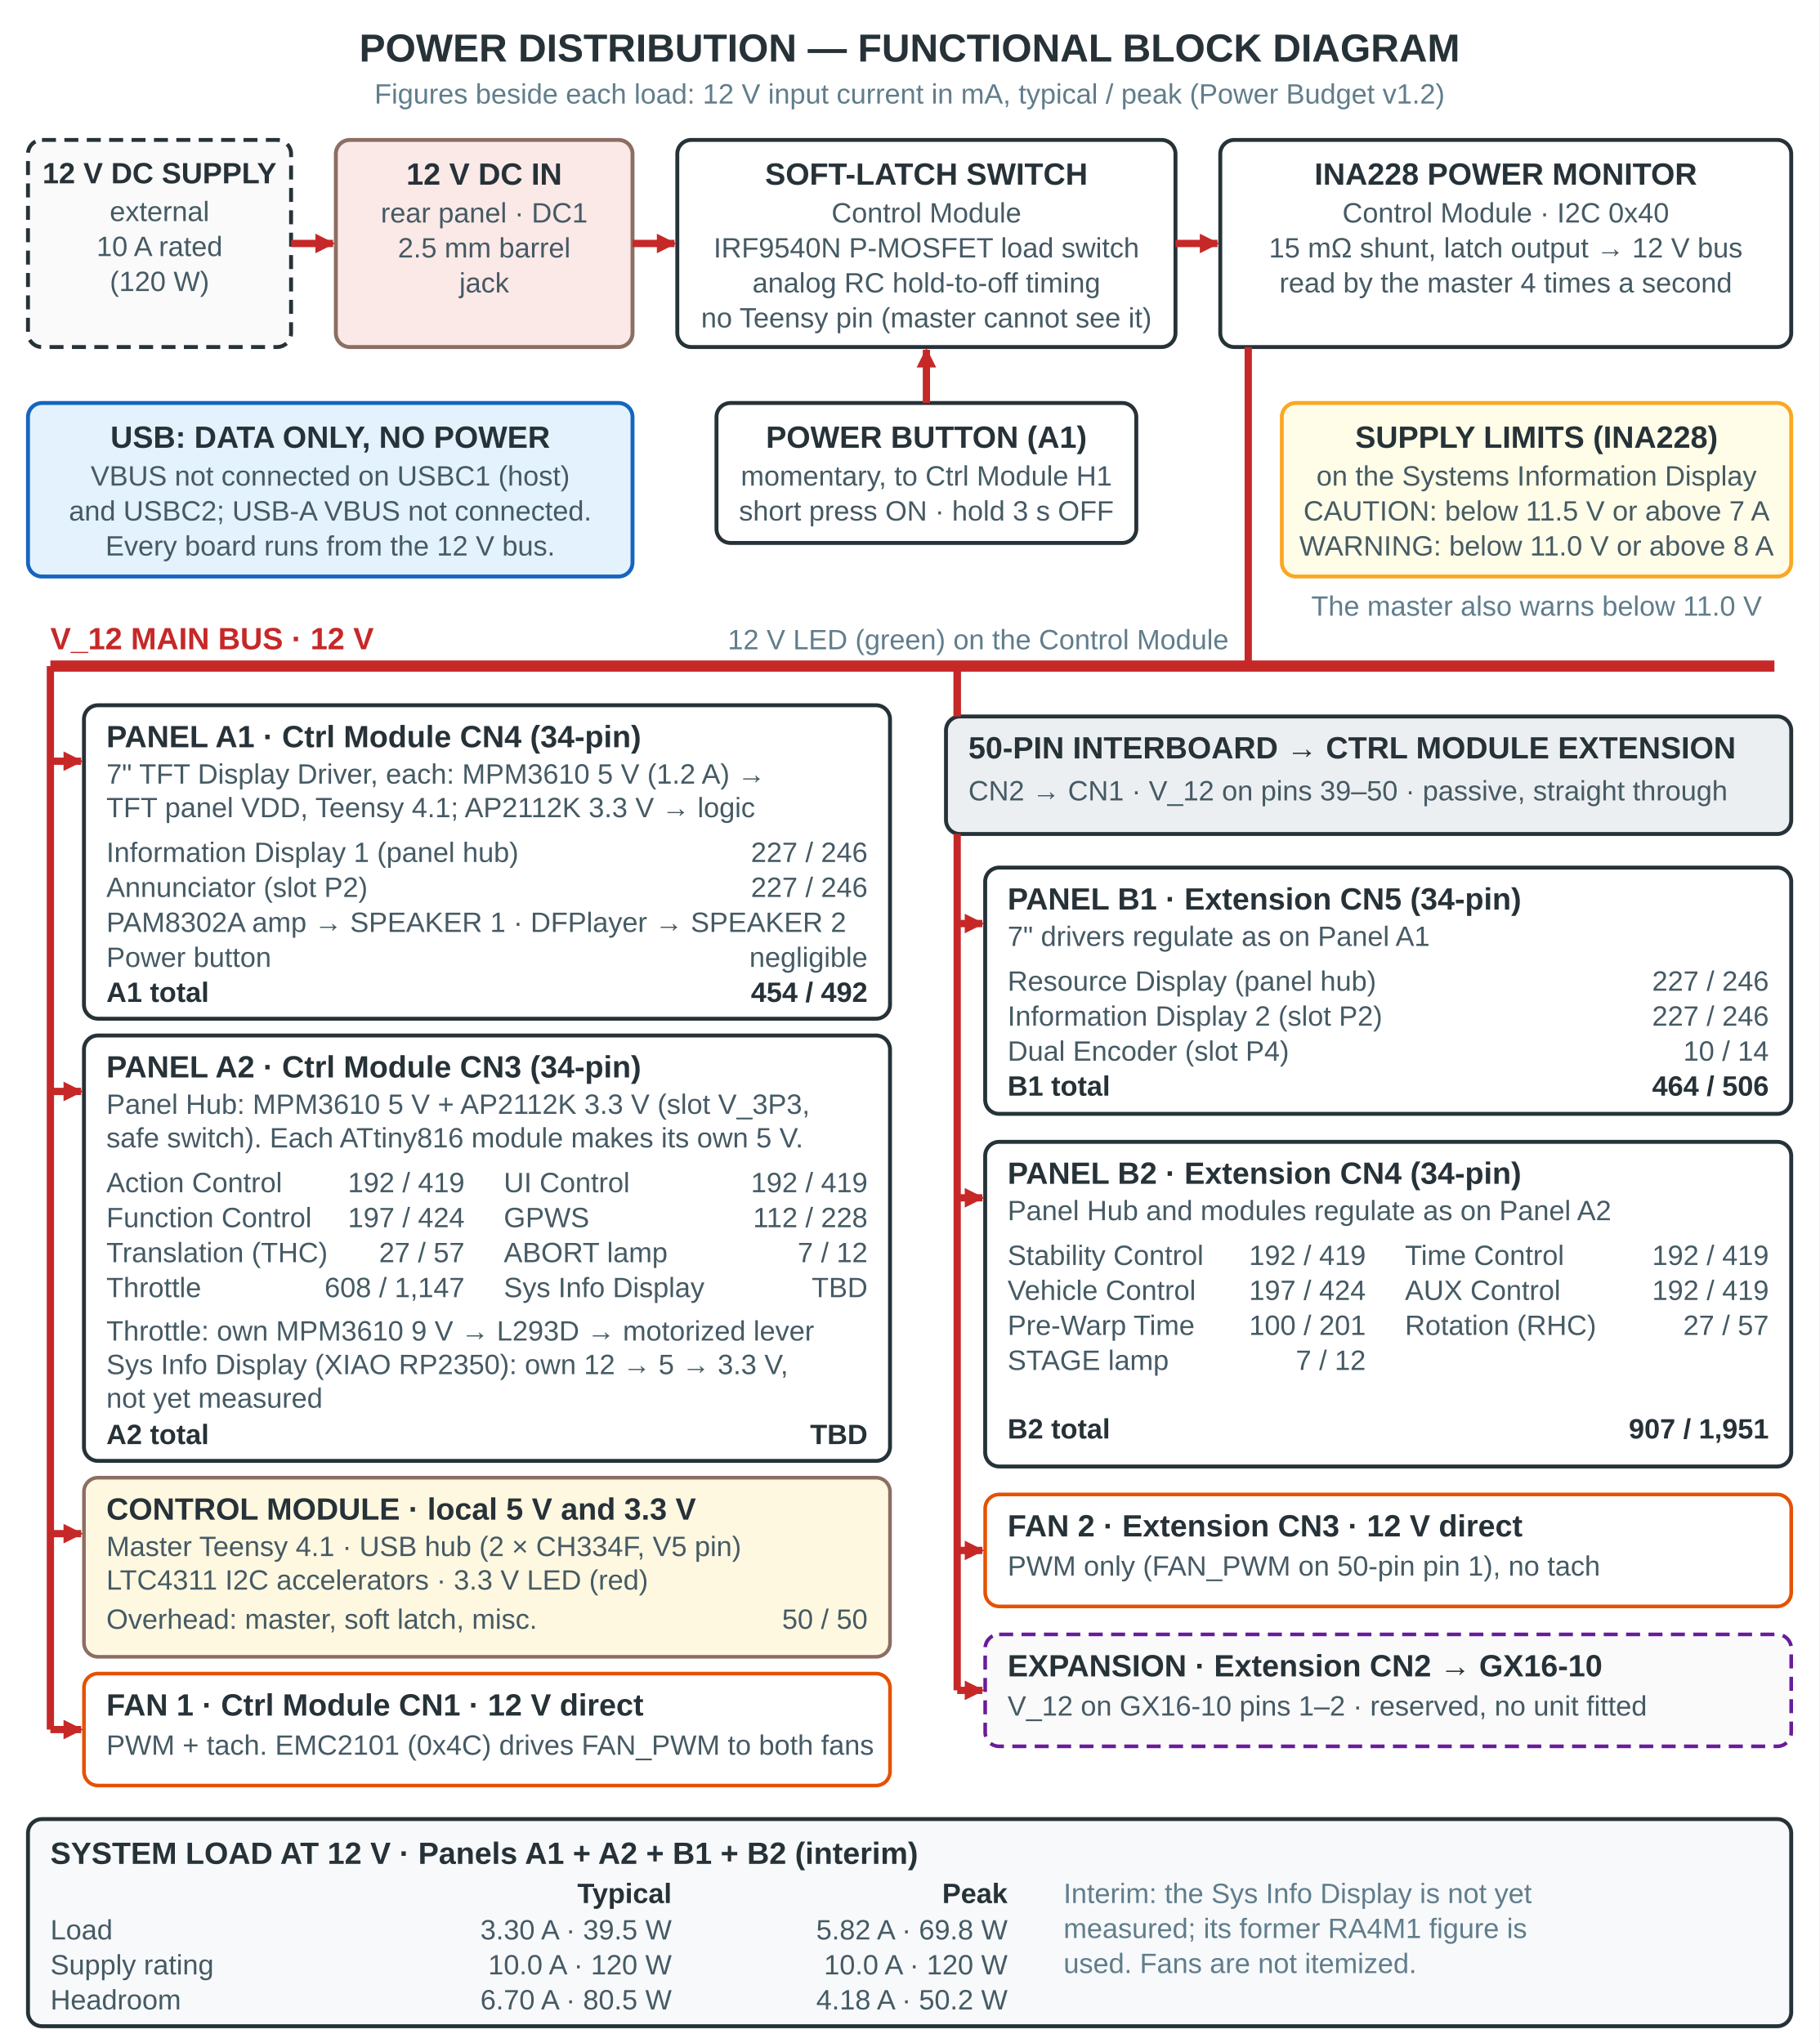
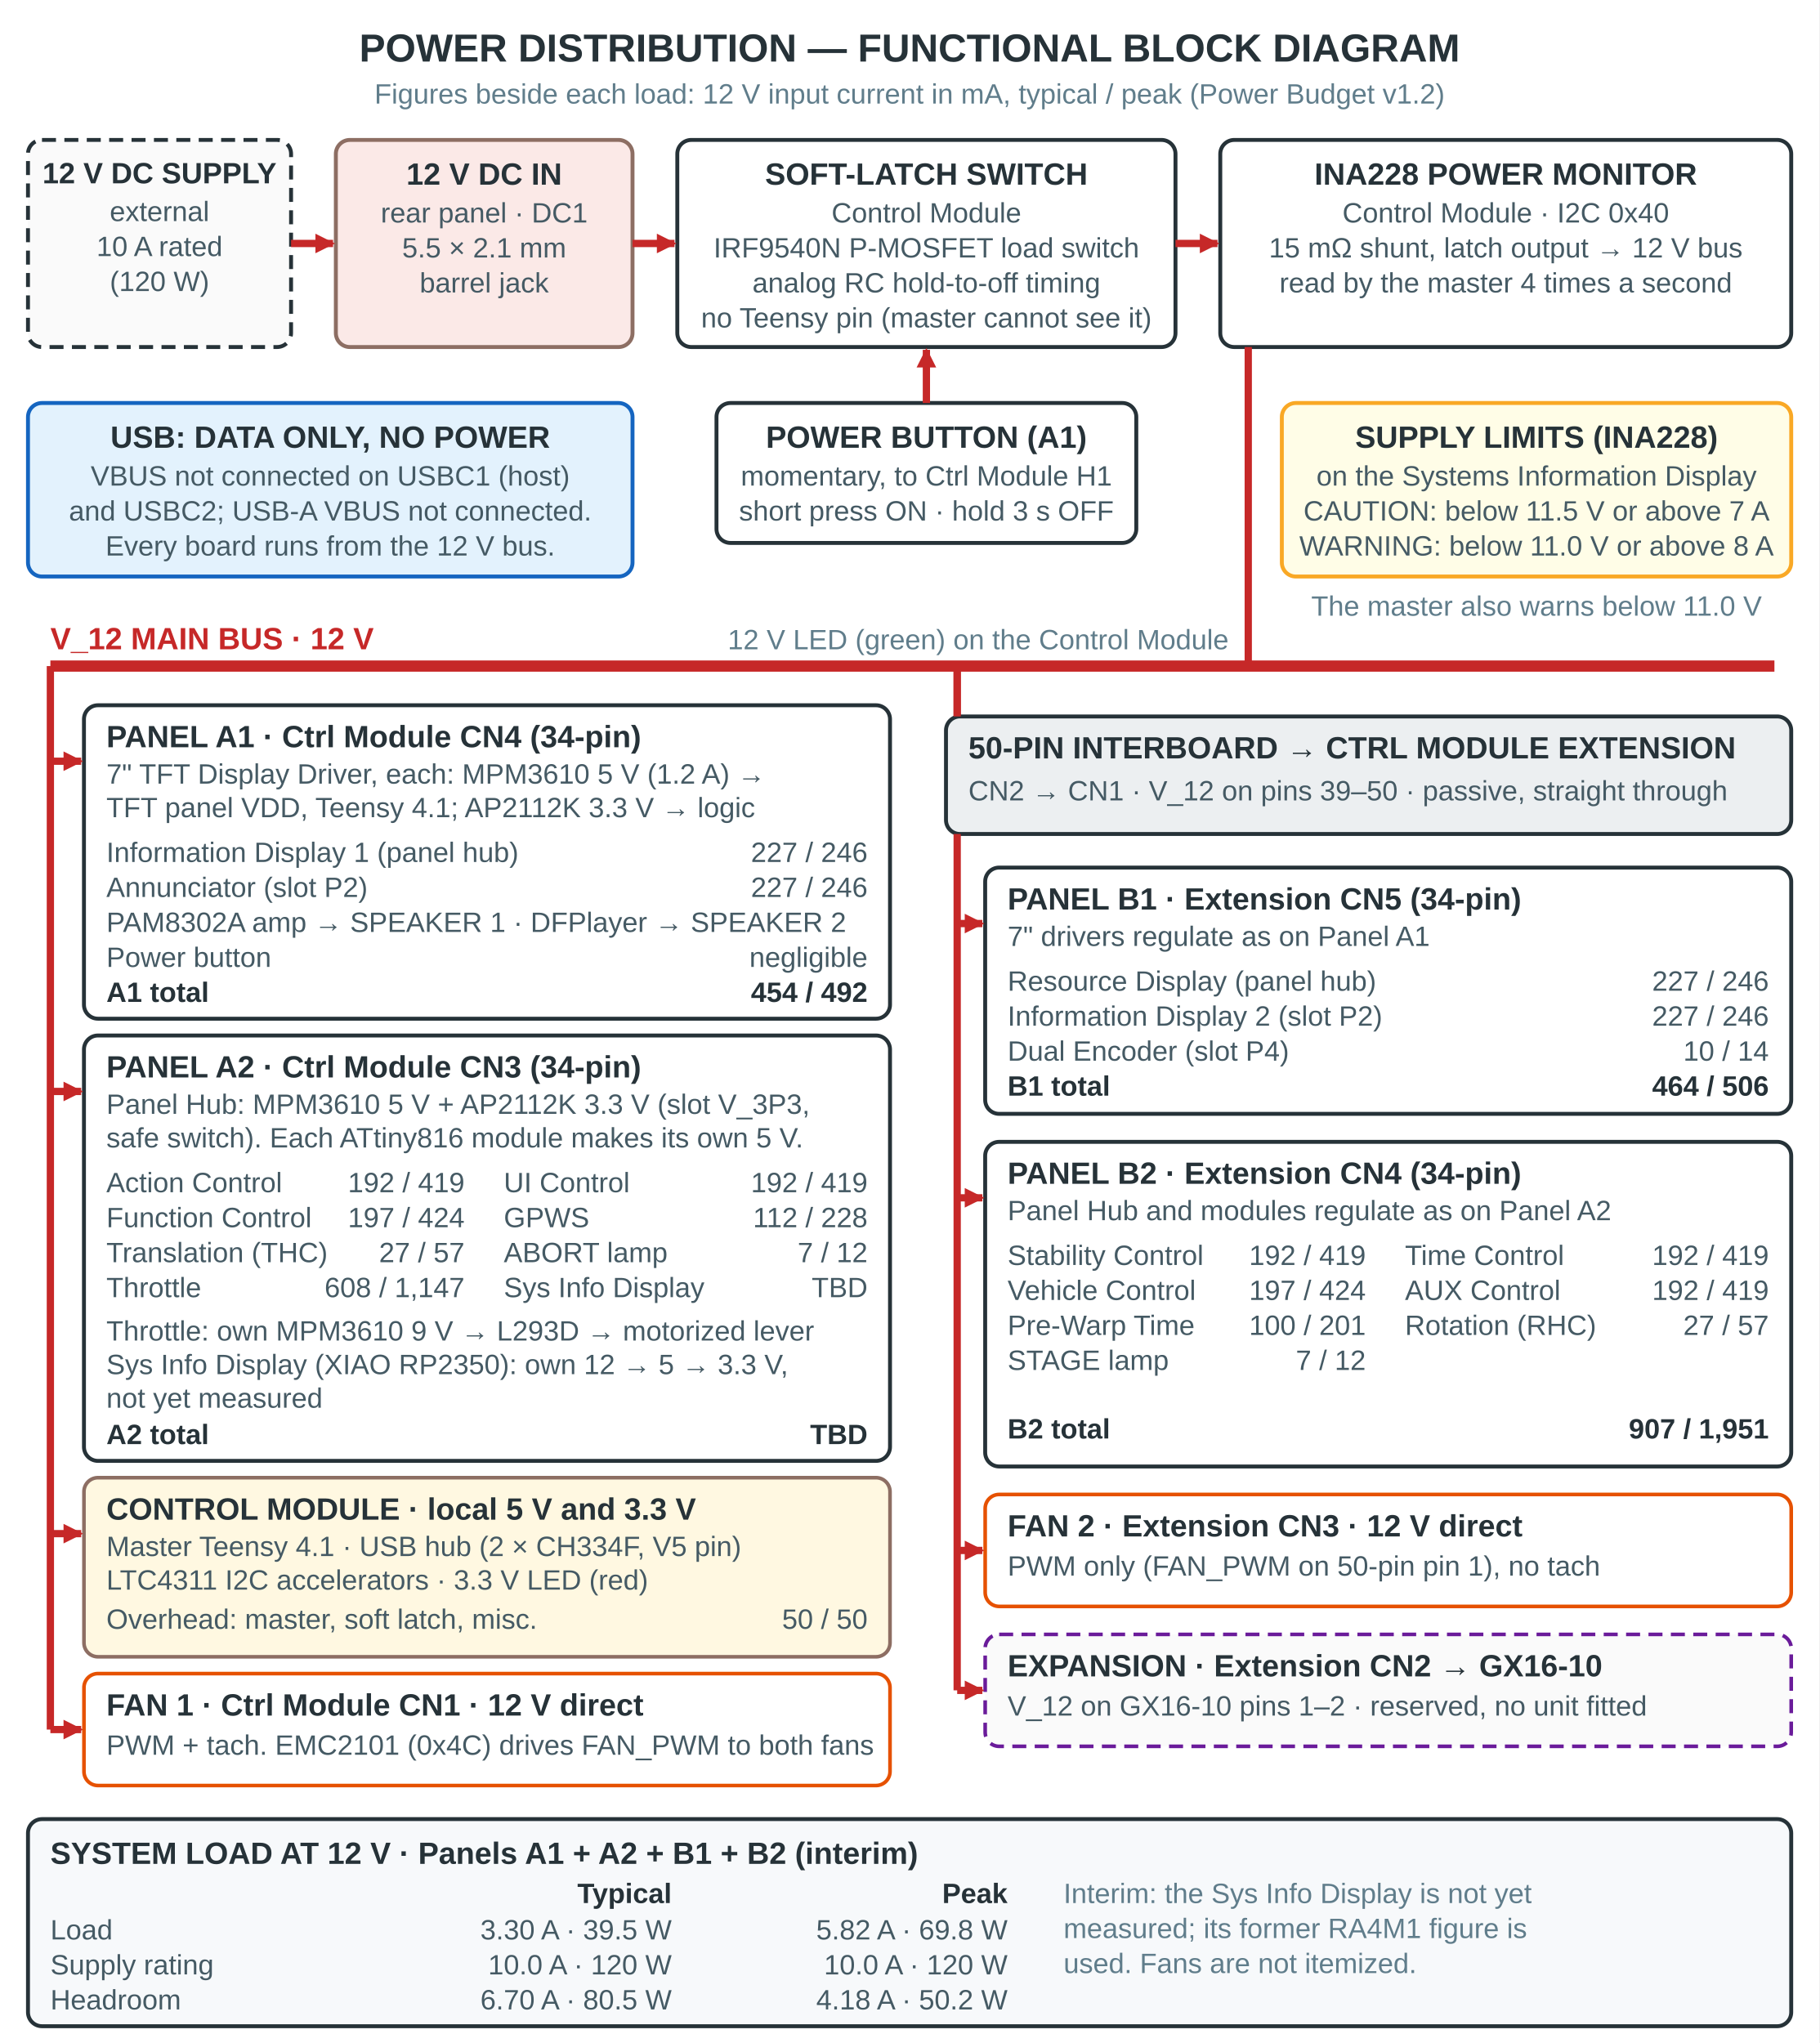
<svg xmlns="http://www.w3.org/2000/svg" width="650" height="730" viewBox="0 0 650 730" font-family="Liberation Sans, Arial, Helvetica, sans-serif">
  <defs>
    <marker id="ahk" viewBox="0 0 10 10" refX="9" refY="5" markerWidth="7" markerHeight="7" markerUnits="userSpaceOnUse" orient="auto">
      <path d="M0,0 L10,5 L0,10 z" fill="#263238" />
    </marker>
    <marker id="ahr" viewBox="0 0 10 10" refX="9" refY="5" markerWidth="7" markerHeight="7" markerUnits="userSpaceOnUse" orient="auto">
      <path d="M0,0 L10,5 L0,10 z" fill="#c62828" />
    </marker>
    <marker id="ahb" viewBox="0 0 10 10" refX="9" refY="5" markerWidth="7" markerHeight="7" markerUnits="userSpaceOnUse" orient="auto">
      <path d="M0,0 L10,5 L0,10 z" fill="#1565c0" />
    </marker>
    <marker id="ahp" viewBox="0 0 10 10" refX="9" refY="5" markerWidth="7" markerHeight="7" markerUnits="userSpaceOnUse" orient="auto">
      <path d="M0,0 L10,5 L0,10 z" fill="#6a1b9a" />
    </marker>
    <marker id="aht" viewBox="0 0 10 10" refX="9" refY="5" markerWidth="7" markerHeight="7" markerUnits="userSpaceOnUse" orient="auto">
      <path d="M0,0 L10,5 L0,10 z" fill="#00838f" />
    </marker>
    <marker id="ahg" viewBox="0 0 10 10" refX="9" refY="5" markerWidth="7" markerHeight="7" markerUnits="userSpaceOnUse" orient="auto">
      <path d="M0,0 L10,5 L0,10 z" fill="#2e7d32" />
    </marker>
  </defs>
  <rect width="100%" height="100%" fill="#ffffff" />
  <text x="325.0" y="22.0" font-size="14" font-weight="bold" text-anchor="middle" fill="#263238">POWER DISTRIBUTION — FUNCTIONAL BLOCK DIAGRAM</text>
  <text x="325.0" y="37.0" font-size="10" font-weight="normal" text-anchor="middle" fill="#607d8b">Figures beside each load: 12 V input current in mA, typical / peak (Power Budget v1.2)</text>
  <rect x="10.0" y="50.0" width="94.0" height="74.0" rx="5" fill="#fafafa" stroke="#263238" stroke-width="1.4" stroke-dasharray="5 3" />
  <text x="57.0" y="65.5" font-size="10.5" font-weight="bold" text-anchor="middle" fill="#263238">12 V DC SUPPLY</text>
  <text x="57.0" y="79.0" font-size="10" font-weight="normal" text-anchor="middle" fill="#455a64">external</text>
  <text x="57.0" y="91.5" font-size="10" font-weight="normal" text-anchor="middle" fill="#455a64">10 A rated</text>
  <text x="57.0" y="104.0" font-size="10" font-weight="normal" text-anchor="middle" fill="#455a64">(120 W)</text>
  <rect x="120.0" y="50.0" width="106.0" height="74.0" rx="5" fill="#fbe9e7" stroke="#8d6e63" stroke-width="1.4" />
  <text x="173.0" y="66.0" font-size="11" font-weight="bold" text-anchor="middle" fill="#263238">12 V DC IN</text>
  <text x="173.0" y="79.5" font-size="10" font-weight="normal" text-anchor="middle" fill="#455a64">rear panel · DC1</text>
-   <text x="173.0" y="92.0" font-size="10" font-weight="normal" text-anchor="middle" fill="#455a64">2.5 mm barrel</text>
-   <text x="173.0" y="104.5" font-size="10" font-weight="normal" text-anchor="middle" fill="#455a64">jack</text>
+   <text x="173.0" y="92.0" font-size="10" font-weight="normal" text-anchor="middle" fill="#455a64">5.5 × 2.1 mm</text>
+   <text x="173.0" y="104.5" font-size="10" font-weight="normal" text-anchor="middle" fill="#455a64">barrel jack</text>
  <rect x="242.0" y="50.0" width="178.0" height="74.0" rx="5" fill="#ffffff" stroke="#263238" stroke-width="1.4" />
  <text x="331.0" y="66.0" font-size="11" font-weight="bold" text-anchor="middle" fill="#263238">SOFT-LATCH SWITCH</text>
  <text x="331.0" y="79.5" font-size="10" font-weight="normal" text-anchor="middle" fill="#455a64">Control Module</text>
  <text x="331.0" y="92.0" font-size="10" font-weight="normal" text-anchor="middle" fill="#455a64">IRF9540N P-MOSFET load switch</text>
  <text x="331.0" y="104.5" font-size="10" font-weight="normal" text-anchor="middle" fill="#455a64">analog RC hold-to-off timing</text>
  <text x="331.0" y="117.0" font-size="10" font-weight="normal" text-anchor="middle" fill="#455a64">no Teensy pin (master cannot see it)</text>
  <rect x="436.0" y="50.0" width="204.0" height="74.0" rx="5" fill="#ffffff" stroke="#263238" stroke-width="1.4" />
  <text x="538.0" y="66.0" font-size="11" font-weight="bold" text-anchor="middle" fill="#263238">INA228 POWER MONITOR</text>
  <text x="538.0" y="79.5" font-size="10" font-weight="normal" text-anchor="middle" fill="#455a64">Control Module · I2C 0x40</text>
  <text x="538.0" y="92.0" font-size="10" font-weight="normal" text-anchor="middle" fill="#455a64">15 mΩ shunt, latch output → 12 V bus</text>
  <text x="538.0" y="104.5" font-size="10" font-weight="normal" text-anchor="middle" fill="#455a64">read by the master 4 times a second</text>
  <polyline points="104.0,87.0 119.0,87.0" fill="none" stroke="#c62828" stroke-width="2.6" stroke-linejoin="round" marker-end="url(#ahr)" />
  <polyline points="226.0,87.0 241.0,87.0" fill="none" stroke="#c62828" stroke-width="2.6" stroke-linejoin="round" marker-end="url(#ahr)" />
  <polyline points="420.0,87.0 435.0,87.0" fill="none" stroke="#c62828" stroke-width="2.6" stroke-linejoin="round" marker-end="url(#ahr)" />
  <rect x="256.0" y="144.0" width="150.0" height="50.0" rx="5" fill="#ffffff" stroke="#263238" stroke-width="1.4" />
  <text x="331.0" y="160.0" font-size="11" font-weight="bold" text-anchor="middle" fill="#263238">POWER BUTTON (A1)</text>
  <text x="331.0" y="173.5" font-size="10" font-weight="normal" text-anchor="middle" fill="#455a64">momentary, to Ctrl Module H1</text>
  <text x="331.0" y="186.0" font-size="10" font-weight="normal" text-anchor="middle" fill="#455a64">short press ON · hold 3 s OFF</text>
  <polyline points="331.0,144.0 331.0,125.0" fill="none" stroke="#c62828" stroke-width="2.6" stroke-linejoin="round" marker-end="url(#ahr)" />
  <rect x="458.0" y="144.0" width="182.0" height="62.0" rx="5" fill="#fffde7" stroke="#f9a825" stroke-width="1.4" />
  <text x="549.0" y="160.0" font-size="11" font-weight="bold" text-anchor="middle" fill="#263238">SUPPLY LIMITS (INA228)</text>
  <text x="549.0" y="173.5" font-size="10" font-weight="normal" text-anchor="middle" fill="#455a64">on the Systems Information Display</text>
  <text x="549.0" y="186.0" font-size="10" font-weight="normal" text-anchor="middle" fill="#455a64">CAUTION: below 11.5 V or above 7 A</text>
  <text x="549.0" y="198.5" font-size="10" font-weight="normal" text-anchor="middle" fill="#455a64">WARNING: below 11.0 V or above 8 A</text>
  <text x="549.0" y="220.0" font-size="10" font-weight="normal" text-anchor="middle" fill="#607d8b">The master also warns below 11.0 V</text>
  <rect x="10.0" y="144.0" width="216.0" height="62.0" rx="5" fill="#e3f2fd" stroke="#1565c0" stroke-width="1.4" />
  <text x="118.0" y="160.0" font-size="11" font-weight="bold" text-anchor="middle" fill="#263238">USB: DATA ONLY, NO POWER</text>
  <text x="118.0" y="173.5" font-size="10" font-weight="normal" text-anchor="middle" fill="#455a64">VBUS not connected on USBC1 (host)</text>
  <text x="118.0" y="186.0" font-size="10" font-weight="normal" text-anchor="middle" fill="#455a64">and USBC2; USB-A VBUS not connected.</text>
  <text x="118.0" y="198.5" font-size="10" font-weight="normal" text-anchor="middle" fill="#455a64">Every board runs from the 12 V bus.</text>
  <polyline points="446.0,124.0 446.0,238.0" fill="none" stroke="#c62828" stroke-width="2.6" stroke-linejoin="round" />
  <polyline points="18.0,238.0 634.0,238.0" fill="none" stroke="#c62828" stroke-width="4.0" stroke-linejoin="round" />
  <text x="18.0" y="232.0" font-size="11" font-weight="bold" text-anchor="start" fill="#c62828">V_12 MAIN BUS · 12 V</text>
  <text x="260.0" y="232.0" font-size="10" font-weight="normal" text-anchor="start" fill="#607d8b">12 V LED (green) on the Control Module</text>
  <rect x="30.0" y="252.0" width="288.0" height="112.0" rx="5" fill="#ffffff" stroke="#263238" stroke-width="1.4" />
  <text x="38.0" y="267.0" font-size="11" font-weight="bold" text-anchor="start" fill="#263238">PANEL A1 · Ctrl Module CN4 (34-pin)</text>
  <text x="38.0" y="280.0" font-size="10" font-weight="normal" text-anchor="start" fill="#455a64">7" TFT Display Driver, each: MPM3610 5 V (1.2 A) →</text>
  <text x="38.0" y="292.0" font-size="10" font-weight="normal" text-anchor="start" fill="#455a64">TFT panel VDD, Teensy 4.1; AP2112K 3.3 V → logic</text>
  <text x="38.0" y="308.0" font-size="10" font-weight="normal" text-anchor="start" fill="#455a64">Information Display 1 (panel hub)</text>
  <text x="310.0" y="308.0" font-size="10" font-weight="normal" text-anchor="end" fill="#455a64">227 / 246</text>
  <text x="38.0" y="320.5" font-size="10" font-weight="normal" text-anchor="start" fill="#455a64">Annunciator (slot P2)</text>
  <text x="310.0" y="320.5" font-size="10" font-weight="normal" text-anchor="end" fill="#455a64">227 / 246</text>
  <text x="38.0" y="333.0" font-size="10" font-weight="normal" text-anchor="start" fill="#455a64">  PAM8302A amp → SPEAKER 1 · DFPlayer → SPEAKER 2</text>
  <text x="38.0" y="345.5" font-size="10" font-weight="normal" text-anchor="start" fill="#455a64">Power button</text>
  <text x="310.0" y="345.5" font-size="10" font-weight="normal" text-anchor="end" fill="#455a64">negligible</text>
  <text x="38.0" y="358.0" font-size="10" font-weight="bold" text-anchor="start" fill="#263238">A1 total</text>
  <text x="310.0" y="358.0" font-size="10" font-weight="bold" text-anchor="end" fill="#263238">454 / 492</text>
  <polyline points="18.0,272.0 29.0,272.0" fill="none" stroke="#c62828" stroke-width="2.6" stroke-linejoin="round" marker-end="url(#ahr)" />
  <rect x="30.0" y="370.0" width="288.0" height="152.0" rx="5" fill="#ffffff" stroke="#263238" stroke-width="1.4" />
  <text x="38.0" y="385.0" font-size="11" font-weight="bold" text-anchor="start" fill="#263238">PANEL A2 · Ctrl Module CN3 (34-pin)</text>
  <text x="38.0" y="398.0" font-size="10" font-weight="normal" text-anchor="start" fill="#455a64">Panel Hub: MPM3610 5 V + AP2112K 3.3 V (slot V_3P3,</text>
  <text x="38.0" y="410.0" font-size="10" font-weight="normal" text-anchor="start" fill="#455a64">safe switch). Each ATtiny816 module makes its own 5 V.</text>
  <text x="38.0" y="426.0" font-size="10" font-weight="normal" text-anchor="start" fill="#455a64">Action Control</text>
  <text x="166.0" y="426.0" font-size="10" font-weight="normal" text-anchor="end" fill="#455a64">192 / 419</text>
  <text x="180.0" y="426.0" font-size="10" font-weight="normal" text-anchor="start" fill="#455a64">UI Control</text>
  <text x="310.0" y="426.0" font-size="10" font-weight="normal" text-anchor="end" fill="#455a64">192 / 419</text>
  <text x="38.0" y="438.5" font-size="10" font-weight="normal" text-anchor="start" fill="#455a64">Function Control</text>
  <text x="166.0" y="438.5" font-size="10" font-weight="normal" text-anchor="end" fill="#455a64">197 / 424</text>
  <text x="180.0" y="438.5" font-size="10" font-weight="normal" text-anchor="start" fill="#455a64">GPWS</text>
  <text x="310.0" y="438.5" font-size="10" font-weight="normal" text-anchor="end" fill="#455a64">112 / 228</text>
  <text x="38.0" y="451.0" font-size="10" font-weight="normal" text-anchor="start" fill="#455a64">Translation (THC)</text>
  <text x="166.0" y="451.0" font-size="10" font-weight="normal" text-anchor="end" fill="#455a64">27 / 57</text>
  <text x="180.0" y="451.0" font-size="10" font-weight="normal" text-anchor="start" fill="#455a64">ABORT lamp</text>
  <text x="310.0" y="451.0" font-size="10" font-weight="normal" text-anchor="end" fill="#455a64">7 / 12</text>
  <text x="38.0" y="463.5" font-size="10" font-weight="normal" text-anchor="start" fill="#455a64">Throttle</text>
  <text x="166.0" y="463.5" font-size="10" font-weight="normal" text-anchor="end" fill="#455a64">608 / 1,147</text>
  <text x="180.0" y="463.5" font-size="10" font-weight="normal" text-anchor="start" fill="#455a64">Sys Info Display</text>
  <text x="310.0" y="463.5" font-size="10" font-weight="normal" text-anchor="end" fill="#455a64">TBD</text>
  <text x="38.0" y="479.0" font-size="10" font-weight="normal" text-anchor="start" fill="#455a64">Throttle: own MPM3610 9 V → L293D → motorized lever</text>
  <text x="38.0" y="491.0" font-size="10" font-weight="normal" text-anchor="start" fill="#455a64">Sys Info Display (XIAO RP2350): own 12 → 5 → 3.3 V,</text>
  <text x="38.0" y="503.0" font-size="10" font-weight="normal" text-anchor="start" fill="#455a64">not yet measured</text>
  <text x="38.0" y="516.0" font-size="10" font-weight="bold" text-anchor="start" fill="#263238">A2 total</text>
  <text x="310.0" y="516.0" font-size="10" font-weight="bold" text-anchor="end" fill="#263238">TBD</text>
  <polyline points="18.0,390.0 29.0,390.0" fill="none" stroke="#c62828" stroke-width="2.6" stroke-linejoin="round" marker-end="url(#ahr)" />
  <rect x="30.0" y="528.0" width="288.0" height="64.0" rx="5" fill="#fff8e1" stroke="#8d6e63" stroke-width="1.3" />
  <text x="38.0" y="543.0" font-size="11" font-weight="bold" text-anchor="start" fill="#263238">CONTROL MODULE · local 5 V and 3.3 V</text>
  <text x="38.0" y="556.0" font-size="10" font-weight="normal" text-anchor="start" fill="#455a64">Master Teensy 4.1 · USB hub (2 × CH334F, V5 pin)</text>
  <text x="38.0" y="568.0" font-size="10" font-weight="normal" text-anchor="start" fill="#455a64">LTC4311 I2C accelerators · 3.3 V LED (red)</text>
  <text x="38.0" y="582.0" font-size="10" font-weight="normal" text-anchor="start" fill="#455a64">Overhead: master, soft latch, misc.</text>
  <text x="310.0" y="582.0" font-size="10" font-weight="normal" text-anchor="end" fill="#455a64">50 / 50</text>
  <polyline points="18.0,548.0 29.0,548.0" fill="none" stroke="#c62828" stroke-width="2.6" stroke-linejoin="round" marker-end="url(#ahr)" />
  <rect x="30.0" y="598.0" width="288.0" height="40.0" rx="5" fill="#ffffff" stroke="#e65100" stroke-width="1.3" />
  <text x="38.0" y="613.0" font-size="11" font-weight="bold" text-anchor="start" fill="#263238">FAN 1 · Ctrl Module CN1 · 12 V direct</text>
  <text x="38.0" y="627.0" font-size="10" font-weight="normal" text-anchor="start" fill="#455a64">PWM + tach. EMC2101 (0x4C) drives FAN_PWM to both fans</text>
  <polyline points="18.0,618.0 29.0,618.0" fill="none" stroke="#c62828" stroke-width="2.6" stroke-linejoin="round" marker-end="url(#ahr)" />
  <polyline points="18.0,238.0 18.0,618.0" fill="none" stroke="#c62828" stroke-width="2.6" stroke-linejoin="round" />
  <polyline points="342.0,238.0 342.0,256.0" fill="none" stroke="#c62828" stroke-width="2.6" stroke-linejoin="round" />
  <rect x="338.0" y="256.0" width="302.0" height="42.0" rx="5" fill="#eceff1" stroke="#263238" stroke-width="1.4" />
  <text x="346.0" y="271.0" font-size="11" font-weight="bold" text-anchor="start" fill="#263238">50-PIN INTERBOARD → CTRL MODULE EXTENSION</text>
  <text x="346.0" y="286.0" font-size="10" font-weight="normal" text-anchor="start" fill="#455a64">CN2 → CN1 · V_12 on pins 39–50 · passive, straight through</text>
  <rect x="352.0" y="310.0" width="288.0" height="88.0" rx="5" fill="#ffffff" stroke="#263238" stroke-width="1.4" />
  <text x="360.0" y="325.0" font-size="11" font-weight="bold" text-anchor="start" fill="#263238">PANEL B1 · Extension CN5 (34-pin)</text>
  <text x="360.0" y="338.0" font-size="10" font-weight="normal" text-anchor="start" fill="#455a64">7" drivers regulate as on Panel A1</text>
  <text x="360.0" y="354.0" font-size="10" font-weight="normal" text-anchor="start" fill="#455a64">Resource Display (panel hub)</text>
  <text x="632.0" y="354.0" font-size="10" font-weight="normal" text-anchor="end" fill="#455a64">227 / 246</text>
  <text x="360.0" y="366.5" font-size="10" font-weight="normal" text-anchor="start" fill="#455a64">Information Display 2 (slot P2)</text>
  <text x="632.0" y="366.5" font-size="10" font-weight="normal" text-anchor="end" fill="#455a64">227 / 246</text>
  <text x="360.0" y="379.0" font-size="10" font-weight="normal" text-anchor="start" fill="#455a64">Dual Encoder (slot P4)</text>
  <text x="632.0" y="379.0" font-size="10" font-weight="normal" text-anchor="end" fill="#455a64">10 / 14</text>
  <text x="360.0" y="391.5" font-size="10" font-weight="bold" text-anchor="start" fill="#263238">B1 total</text>
  <text x="632.0" y="391.5" font-size="10" font-weight="bold" text-anchor="end" fill="#263238">464 / 506</text>
  <polyline points="342.0,330.0 351.0,330.0" fill="none" stroke="#c62828" stroke-width="2.6" stroke-linejoin="round" marker-end="url(#ahr)" />
  <rect x="352.0" y="408.0" width="288.0" height="116.0" rx="5" fill="#ffffff" stroke="#263238" stroke-width="1.4" />
  <text x="360.0" y="423.0" font-size="11" font-weight="bold" text-anchor="start" fill="#263238">PANEL B2 · Extension CN4 (34-pin)</text>
  <text x="360.0" y="436.0" font-size="10" font-weight="normal" text-anchor="start" fill="#455a64">Panel Hub and modules regulate as on Panel A2</text>
  <text x="360.0" y="452.0" font-size="10" font-weight="normal" text-anchor="start" fill="#455a64">Stability Control</text>
  <text x="488.0" y="452.0" font-size="10" font-weight="normal" text-anchor="end" fill="#455a64">192 / 419</text>
  <text x="502.0" y="452.0" font-size="10" font-weight="normal" text-anchor="start" fill="#455a64">Time Control</text>
  <text x="632.0" y="452.0" font-size="10" font-weight="normal" text-anchor="end" fill="#455a64">192 / 419</text>
  <text x="360.0" y="464.5" font-size="10" font-weight="normal" text-anchor="start" fill="#455a64">Vehicle Control</text>
  <text x="488.0" y="464.5" font-size="10" font-weight="normal" text-anchor="end" fill="#455a64">197 / 424</text>
  <text x="502.0" y="464.5" font-size="10" font-weight="normal" text-anchor="start" fill="#455a64">AUX Control</text>
  <text x="632.0" y="464.5" font-size="10" font-weight="normal" text-anchor="end" fill="#455a64">192 / 419</text>
  <text x="360.0" y="477.0" font-size="10" font-weight="normal" text-anchor="start" fill="#455a64">Pre-Warp Time</text>
  <text x="488.0" y="477.0" font-size="10" font-weight="normal" text-anchor="end" fill="#455a64">100 / 201</text>
  <text x="502.0" y="477.0" font-size="10" font-weight="normal" text-anchor="start" fill="#455a64">Rotation (RHC)</text>
  <text x="632.0" y="477.0" font-size="10" font-weight="normal" text-anchor="end" fill="#455a64">27 / 57</text>
  <text x="360.0" y="489.5" font-size="10" font-weight="normal" text-anchor="start" fill="#455a64">STAGE lamp</text>
  <text x="488.0" y="489.5" font-size="10" font-weight="normal" text-anchor="end" fill="#455a64">7 / 12</text>
  <text x="360.0" y="514.0" font-size="10" font-weight="bold" text-anchor="start" fill="#263238">B2 total</text>
  <text x="632.0" y="514.0" font-size="10" font-weight="bold" text-anchor="end" fill="#263238">907 / 1,951</text>
  <polyline points="342.0,428.0 351.0,428.0" fill="none" stroke="#c62828" stroke-width="2.6" stroke-linejoin="round" marker-end="url(#ahr)" />
  <rect x="352.0" y="534.0" width="288.0" height="40.0" rx="5" fill="#ffffff" stroke="#e65100" stroke-width="1.3" />
  <text x="360.0" y="549.0" font-size="11" font-weight="bold" text-anchor="start" fill="#263238">FAN 2 · Extension CN3 · 12 V direct</text>
  <text x="360.0" y="563.0" font-size="10" font-weight="normal" text-anchor="start" fill="#455a64">PWM only (FAN_PWM on 50-pin pin 1), no tach</text>
  <polyline points="342.0,554.0 351.0,554.0" fill="none" stroke="#c62828" stroke-width="2.6" stroke-linejoin="round" marker-end="url(#ahr)" />
  <rect x="352.0" y="584.0" width="288.0" height="40.0" rx="5" fill="#fafafa" stroke="#6a1b9a" stroke-width="1.3" stroke-dasharray="5 3" />
  <text x="360.0" y="599.0" font-size="11" font-weight="bold" text-anchor="start" fill="#263238">EXPANSION · Extension CN2 → GX16-10</text>
  <text x="360.0" y="613.0" font-size="10" font-weight="normal" text-anchor="start" fill="#455a64">V_12 on GX16-10 pins 1–2 · reserved, no unit fitted</text>
  <polyline points="342.0,604.0 351.0,604.0" fill="none" stroke="#c62828" stroke-width="2.6" stroke-linejoin="round" marker-end="url(#ahr)" />
  <polyline points="342.0,298.0 342.0,604.0" fill="none" stroke="#c62828" stroke-width="2.6" stroke-linejoin="round" />
  <polyline points="342.0,238.0 342.0,256.0" fill="none" stroke="#c62828" stroke-width="2.6" stroke-linejoin="round" />
  <rect x="10.0" y="650.0" width="630.0" height="74.0" rx="5" fill="#f7f9fb" stroke="#263238" stroke-width="1.4" />
  <text x="18.0" y="666.0" font-size="11" font-weight="bold" text-anchor="start" fill="#263238">SYSTEM LOAD AT 12 V · Panels A1 + A2 + B1 + B2 (interim)</text>
  <text x="240.0" y="680.0" font-size="10" font-weight="bold" text-anchor="end" fill="#263238">Typical</text>
  <text x="360.0" y="680.0" font-size="10" font-weight="bold" text-anchor="end" fill="#263238">Peak</text>
  <text x="18.0" y="693.0" font-size="10" font-weight="normal" text-anchor="start" fill="#455a64">Load</text>
  <text x="240.0" y="693.0" font-size="10" font-weight="normal" text-anchor="end" fill="#455a64">3.30 A · 39.5 W</text>
  <text x="360.0" y="693.0" font-size="10" font-weight="normal" text-anchor="end" fill="#455a64">5.82 A · 69.8 W</text>
  <text x="18.0" y="705.5" font-size="10" font-weight="normal" text-anchor="start" fill="#455a64">Supply rating</text>
  <text x="240.0" y="705.5" font-size="10" font-weight="normal" text-anchor="end" fill="#455a64">10.0 A · 120 W</text>
  <text x="360.0" y="705.5" font-size="10" font-weight="normal" text-anchor="end" fill="#455a64">10.0 A · 120 W</text>
  <text x="18.0" y="718.0" font-size="10" font-weight="normal" text-anchor="start" fill="#455a64">Headroom</text>
  <text x="240.0" y="718.0" font-size="10" font-weight="normal" text-anchor="end" fill="#455a64">6.70 A · 80.5 W</text>
  <text x="360.0" y="718.0" font-size="10" font-weight="normal" text-anchor="end" fill="#455a64">4.18 A · 50.2 W</text>
  <text x="380.0" y="680.0" font-size="10" font-weight="normal" text-anchor="start" fill="#607d8b">Interim: the Sys Info Display is not yet</text>
  <text x="380.0" y="692.5" font-size="10" font-weight="normal" text-anchor="start" fill="#607d8b">measured; its former RA4M1 figure is</text>
  <text x="380.0" y="705.0" font-size="10" font-weight="normal" text-anchor="start" fill="#607d8b">used. Fans are not itemized.</text>
</svg>
